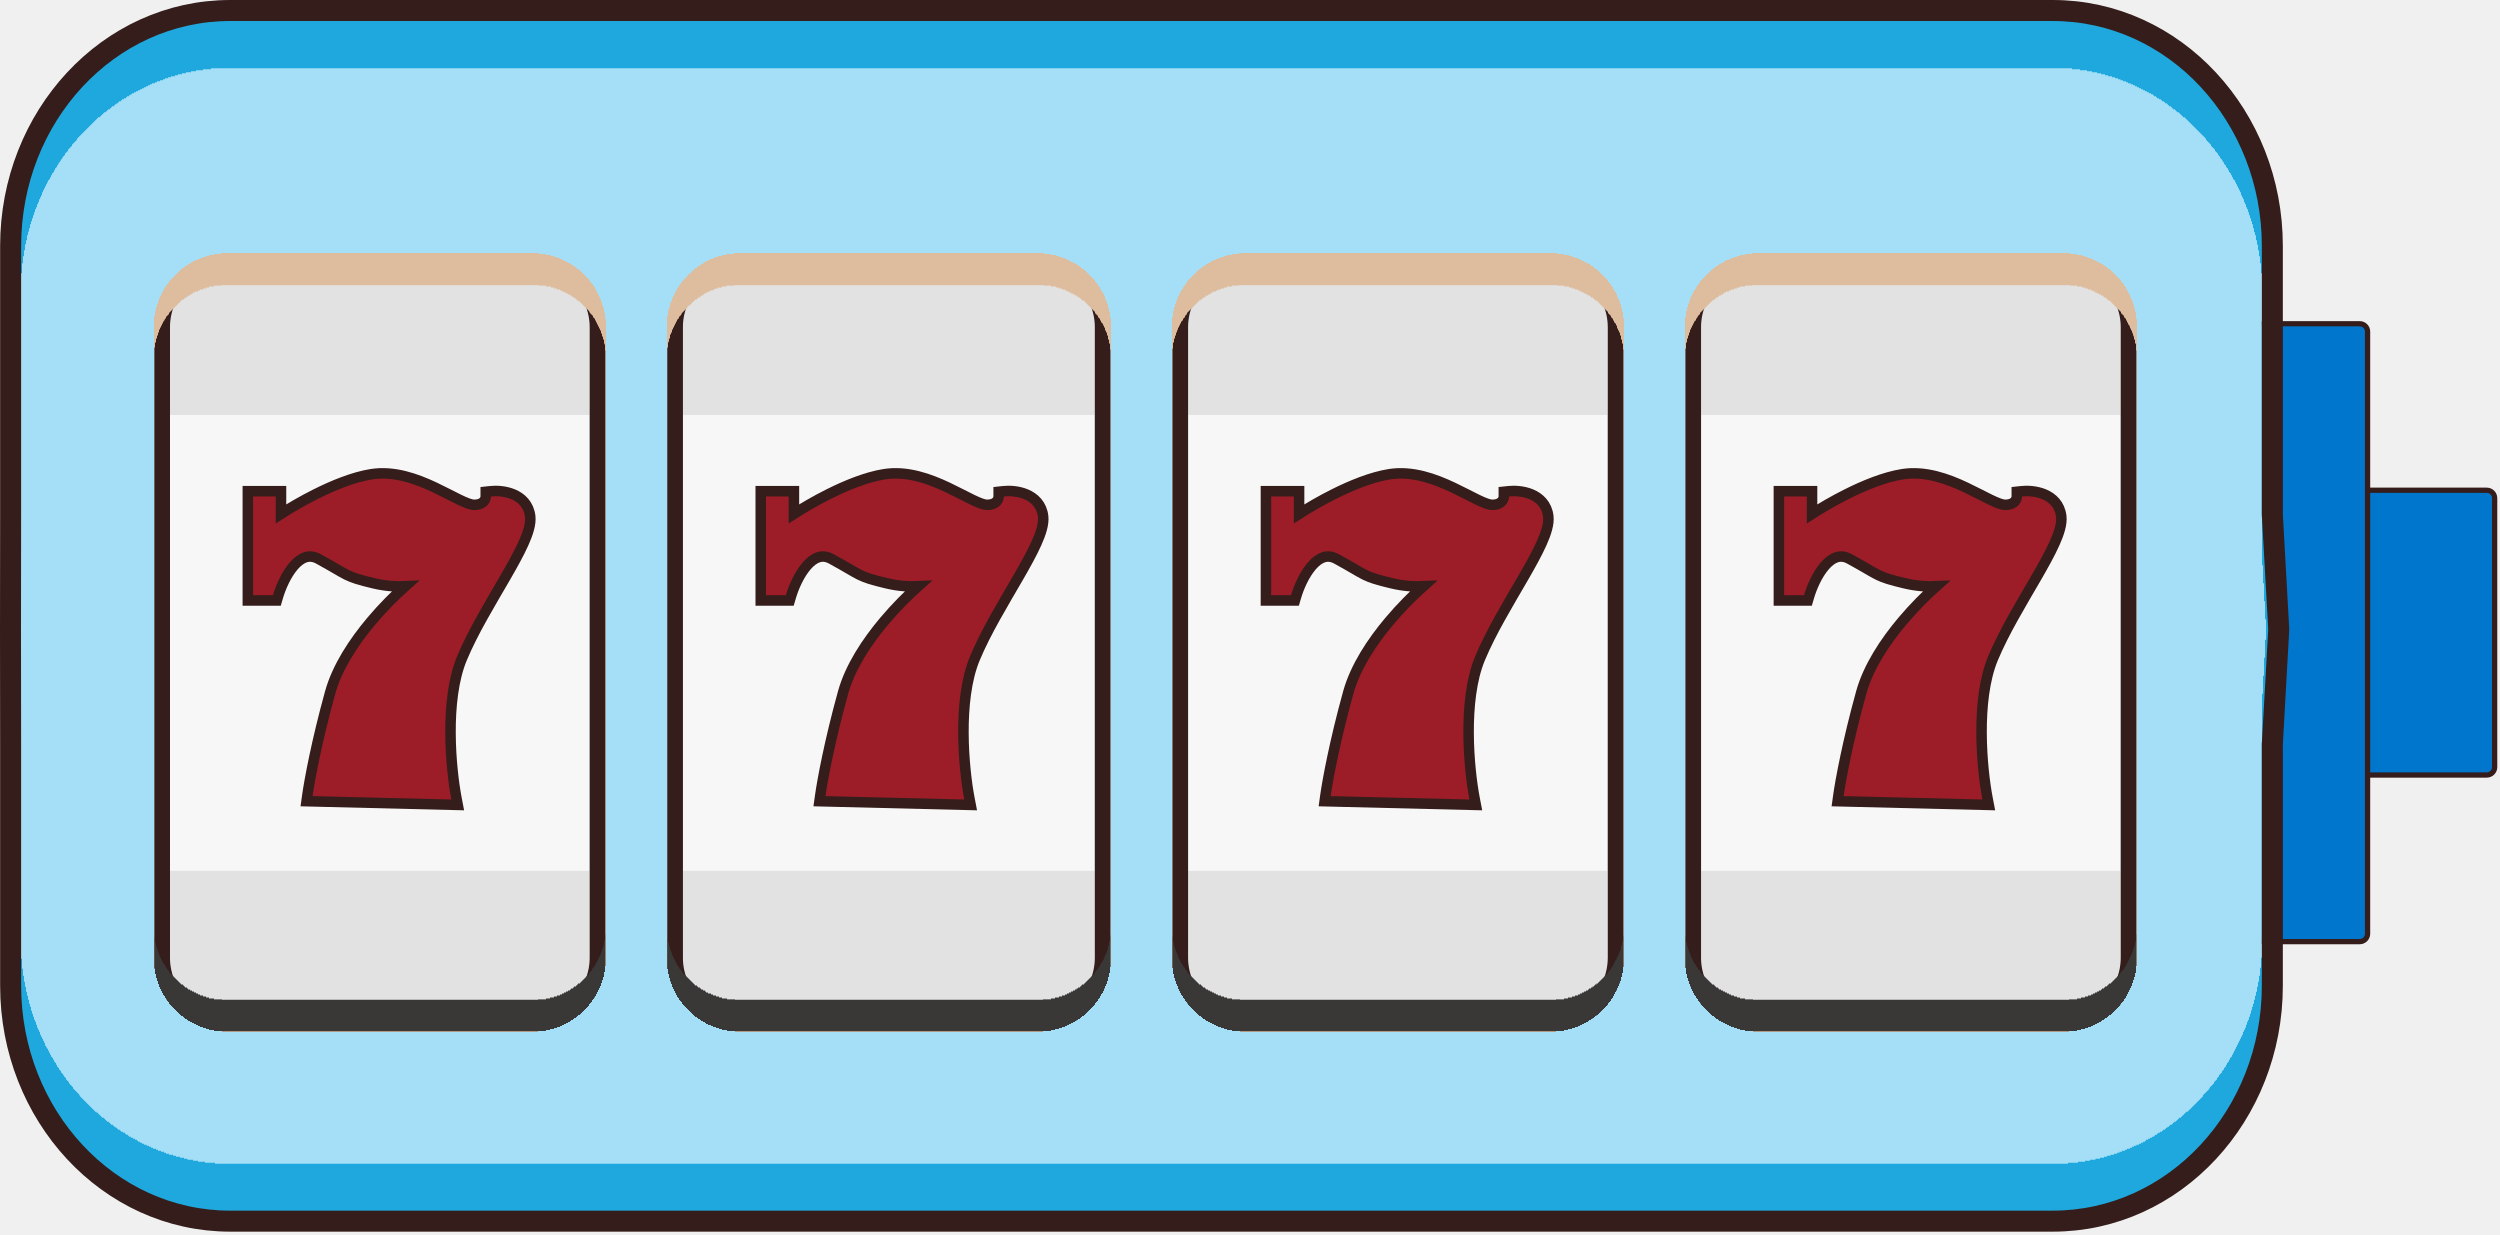
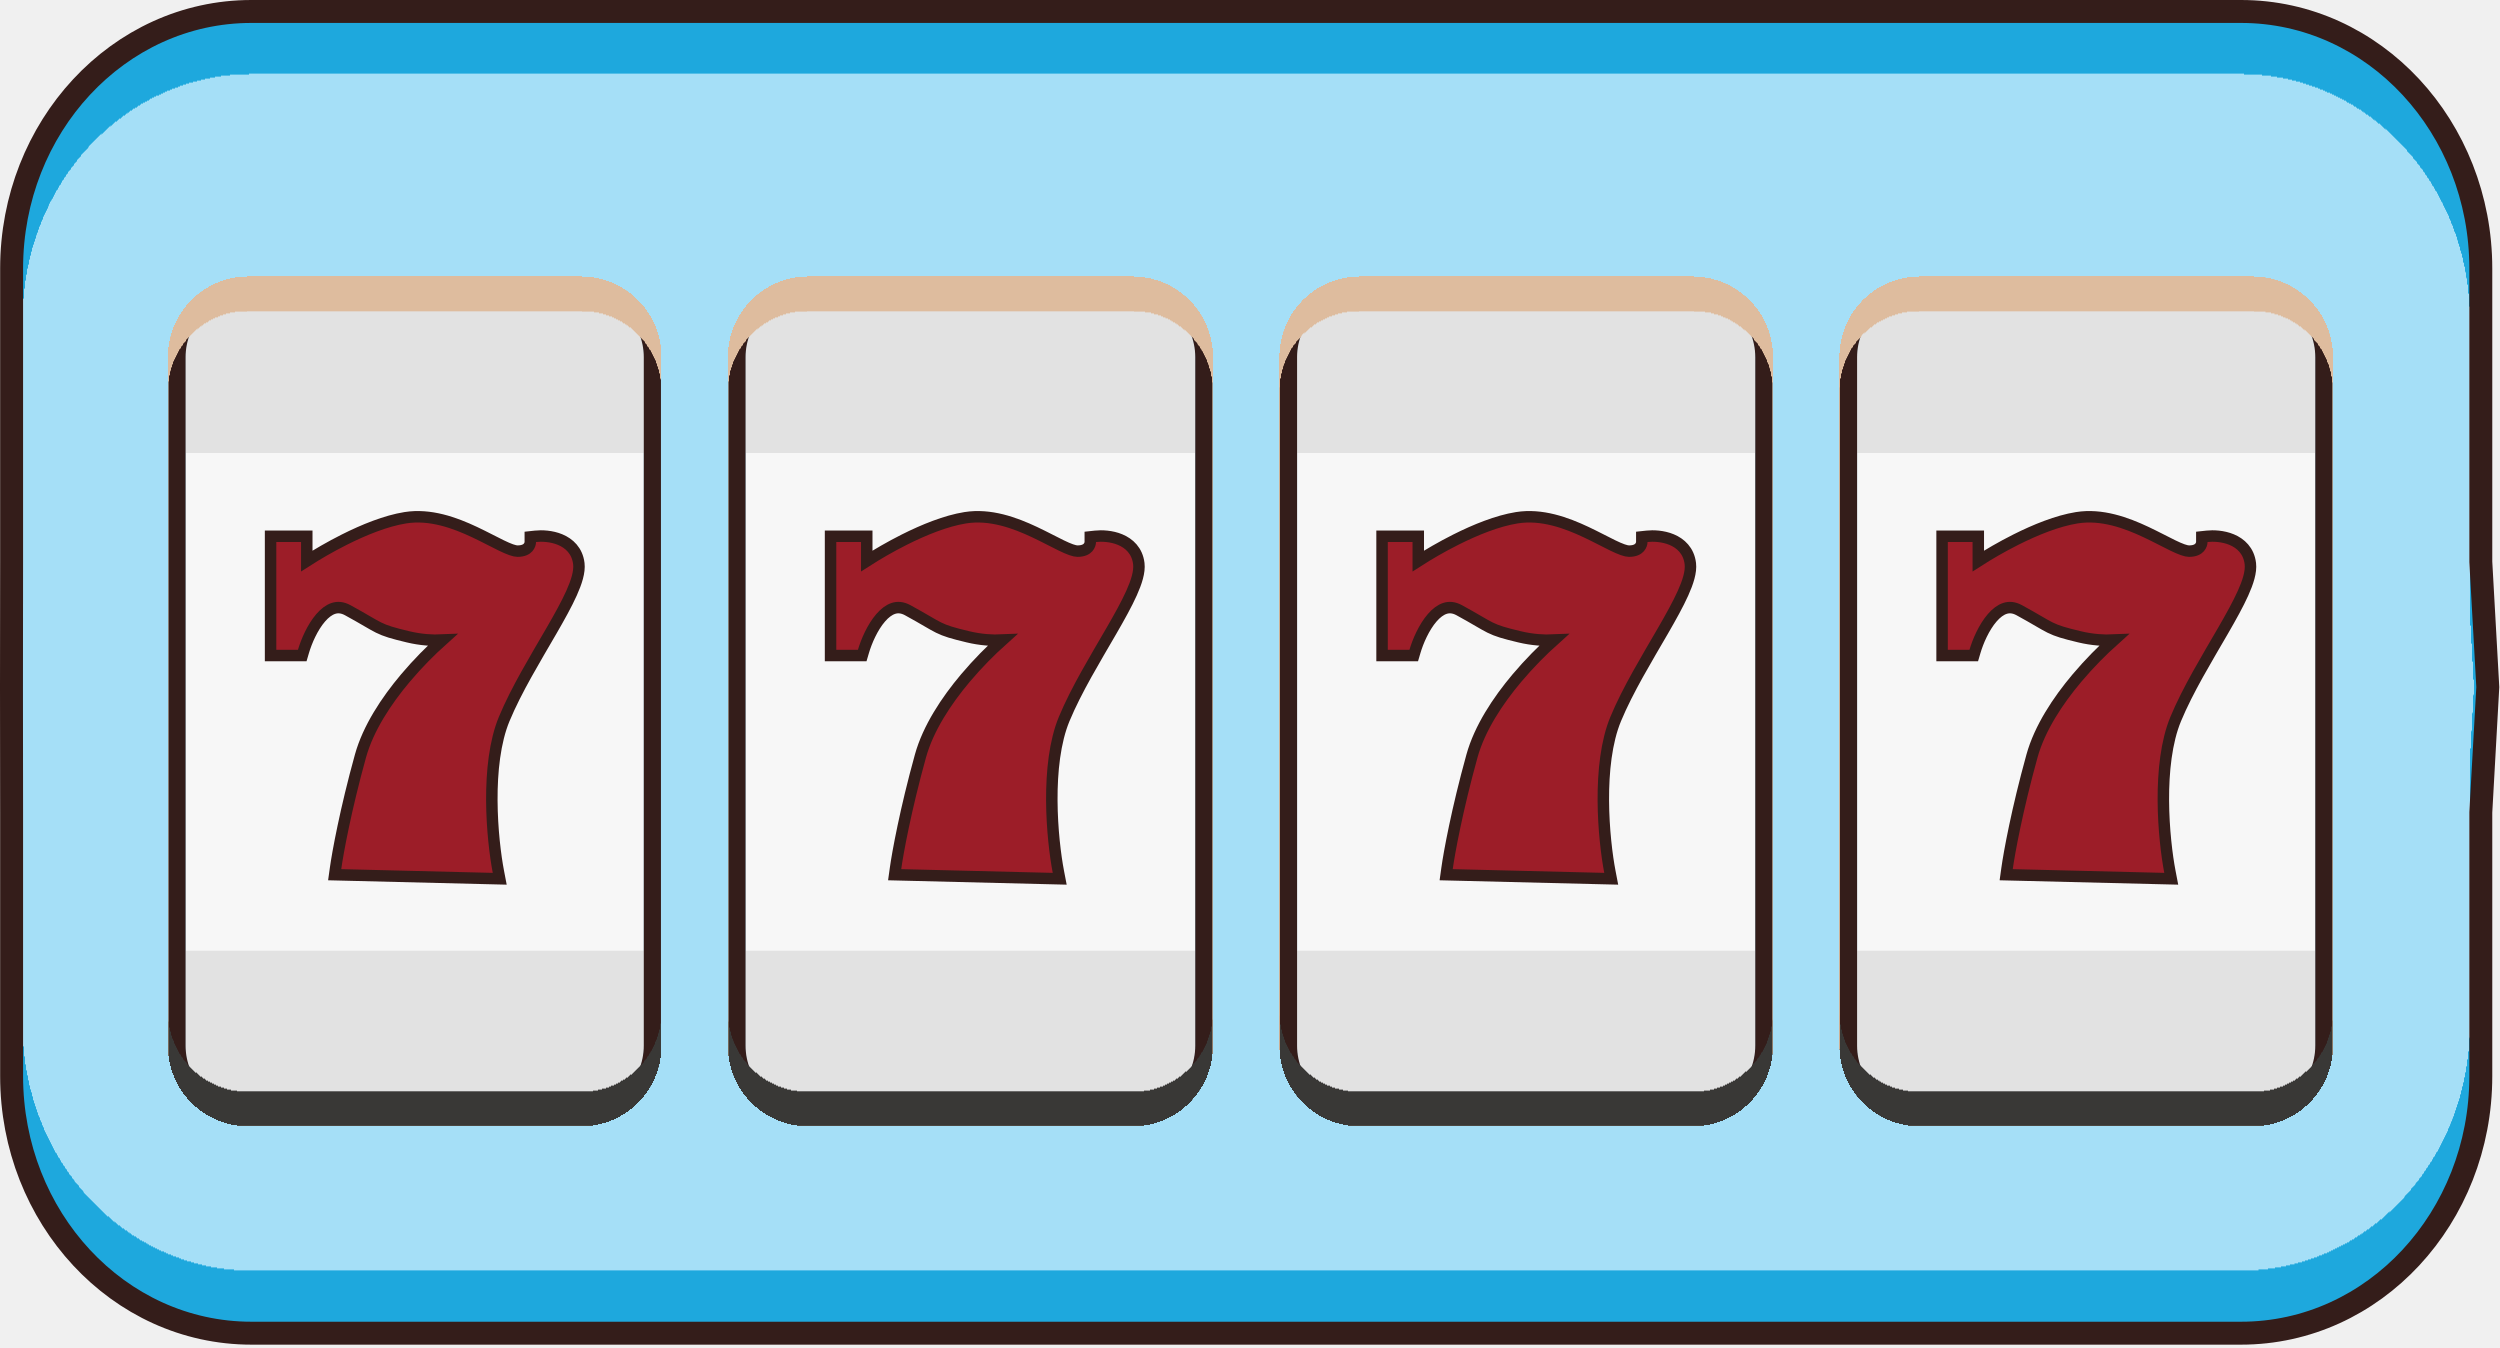
- <svg xmlns="http://www.w3.org/2000/svg" width="476" height="235" viewBox="0 0 476 235" fill="none">
-   <rect x="448.831" y="93.345" width="26.15" height="54.217" rx="1.5" fill="#0076CC" stroke="#341D1A" />
-   <rect x="425.333" y="61.64" width="25.454" height="117.647" rx="1.5" fill="#0076CC" stroke="#341D1A" />
+ <svg xmlns="http://www.w3.org/2000/svg" width="436" height="235" viewBox="0 0 436 235" fill="none">
  <g filter="url(#filter0_ii_58_1081)">
    <path d="M4.026 46.816C4.026 23.169 21.854 4 43.845 4L390.834 4C412.825 4 430.653 23.169 430.653 46.816V98.041L431.868 119.831L430.653 141.621V187.693C430.653 211.339 412.825 230.508 390.834 230.508L43.845 230.508C21.854 230.508 4.026 211.339 4.026 187.693L4.026 141.621L4 119.831L4.026 98.041L4.026 46.816Z" fill="#A5DFF7" />
  </g>
  <path d="M390.834 2C414.064 2 432.652 22.204 432.652 46.815V97.981L433.865 119.72L433.871 119.831L433.865 119.942L432.652 141.68V187.692C432.652 212.304 414.064 232.508 390.834 232.508L43.845 232.508C20.615 232.508 2.026 212.304 2.026 187.692L2.026 141.624L2 119.834V119.829L2.026 98.041L2.026 46.815C2.026 22.204 20.615 2 43.845 2L390.834 2Z" stroke="#341D1A" stroke-width="4" />
  <g filter="url(#filter1_ii_58_1081)">
    <g clip-path="url(#clip0_58_1081)">
      <rect x="32.367" y="51.298" width="79.907" height="142.056" rx="11" fill="#F7F7F7" />
      <rect x="-21.318" y="165.805" width="173.632" height="32.929" fill="#E2E2E2" />
      <rect x="-21.762" y="46.074" width="173.632" height="32.929" fill="#E2E2E2" />
      <path d="M70.678 90.296C75.04 89.597 79.322 91.177 82.789 92.811C83.664 93.223 84.497 93.645 85.273 94.04C86.053 94.439 86.766 94.806 87.424 95.124C88.082 95.443 88.656 95.698 89.15 95.871C89.655 96.049 90.011 96.118 90.25 96.118C91.301 96.118 91.824 95.778 92.094 95.478C92.392 95.145 92.485 94.746 92.486 94.526V93.629L93.376 93.532C94.479 93.411 96.169 93.476 97.684 94.104C99.244 94.751 100.681 96.036 100.949 98.297C101.12 99.733 100.531 101.541 99.681 103.434C98.807 105.38 97.552 107.628 96.171 110.018C93.385 114.838 90.062 120.271 87.938 125.38C86.289 129.345 85.75 134.589 85.776 139.611C85.803 144.613 86.39 149.284 86.918 152.037L87.151 153.256L85.911 153.226L59.487 152.578L58.367 152.55L58.522 151.44C58.888 148.798 60.264 141.234 62.862 131.861C64.212 126.992 67.372 122.216 70.705 118.258C72.887 115.668 75.171 113.394 77.135 111.635C75.449 111.714 73.383 111.596 71.142 111.057C68.446 110.409 67.268 110.064 66.011 109.442C65.401 109.14 64.779 108.775 63.972 108.305C63.157 107.83 62.121 107.228 60.651 106.424C59.691 105.9 58.875 105.872 58.153 106.104C57.393 106.348 56.642 106.914 55.928 107.741C54.493 109.401 53.44 111.844 52.922 113.609L52.711 114.327H47.188V93.526H53.502V97.845C55.238 96.731 57.549 95.369 60.074 94.102C63.453 92.406 67.291 90.839 70.678 90.296Z" fill="#9C1D28" stroke="#341D1A" stroke-width="2" />
    </g>
    <rect x="30.867" y="49.798" width="82.907" height="145.056" rx="12.5" stroke="#341D1A" stroke-width="3" />
  </g>
  <g filter="url(#filter2_ii_58_1081)">
    <g clip-path="url(#clip1_58_1081)">
      <rect x="130.027" y="51.298" width="78.427" height="142.056" rx="11" fill="#F7F7F7" />
      <rect x="77.336" y="165.805" width="170.417" height="32.929" fill="#E2E2E2" />
      <rect x="77.668" y="46.074" width="170.417" height="32.929" fill="#E2E2E2" />
      <path d="M168.338 90.296C172.7 89.597 176.982 91.177 180.449 92.811C181.324 93.223 182.157 93.645 182.933 94.04C183.713 94.439 184.427 94.806 185.084 95.124C185.742 95.443 186.317 95.698 186.811 95.871C187.315 96.049 187.671 96.118 187.91 96.118C188.961 96.118 189.484 95.778 189.754 95.478C190.052 95.145 190.145 94.746 190.146 94.526V93.629L191.036 93.532C192.139 93.411 193.829 93.476 195.344 94.104C196.904 94.751 198.341 96.036 198.609 98.297C198.78 99.733 198.191 101.541 197.341 103.434C196.467 105.38 195.212 107.628 193.831 110.018C191.045 114.838 187.723 120.271 185.598 125.38C183.949 129.345 183.41 134.589 183.437 139.611C183.463 144.613 184.05 149.284 184.578 152.037L184.812 153.256L183.571 153.226L157.147 152.578L156.027 152.55L156.182 151.44C156.548 148.798 157.924 141.234 160.522 131.861C161.872 126.992 165.032 122.216 168.365 118.258C170.547 115.668 172.831 113.394 174.795 111.635C173.109 111.714 171.043 111.596 168.802 111.057C166.106 110.409 164.928 110.064 163.671 109.442C163.061 109.14 162.439 108.775 161.632 108.305C160.817 107.83 159.781 107.228 158.311 106.424C157.351 105.9 156.535 105.872 155.813 106.104C155.053 106.348 154.302 106.914 153.588 107.741C152.153 109.401 151.1 111.844 150.582 113.609L150.371 114.327H144.848V93.526H151.162V97.845C152.898 96.731 155.209 95.369 157.734 94.102C161.113 92.406 164.951 90.839 168.338 90.296Z" fill="#9C1D28" stroke="#341D1A" stroke-width="2" />
    </g>
    <rect x="128.527" y="49.798" width="81.427" height="145.056" rx="12.5" stroke="#341D1A" stroke-width="3" />
  </g>
  <g filter="url(#filter3_ii_58_1081)">
    <g clip-path="url(#clip2_58_1081)">
      <rect x="226.212" y="51.298" width="79.907" height="142.056" rx="11" fill="#F7F7F7" />
      <rect x="172.526" y="165.805" width="173.632" height="32.929" fill="#E2E2E2" />
      <rect x="172.526" y="46.074" width="173.632" height="32.929" fill="#E2E2E2" />
      <path d="M264.522 90.296C268.884 89.597 273.167 91.177 276.634 92.811C277.508 93.223 278.341 93.645 279.117 94.04C279.897 94.439 280.611 94.806 281.268 95.124C281.927 95.443 282.501 95.698 282.995 95.871C283.499 96.049 283.856 96.118 284.094 96.118C285.146 96.118 285.668 95.778 285.938 95.478C286.237 95.145 286.33 94.746 286.33 94.526V93.629L287.22 93.532C288.324 93.411 290.014 93.476 291.528 94.104C293.089 94.751 294.525 96.036 294.794 98.297C294.964 99.733 294.376 101.541 293.525 103.434C292.651 105.38 291.397 107.628 290.015 110.018C287.229 114.838 283.907 120.271 281.782 125.38C280.133 129.345 279.594 134.589 279.621 139.611C279.647 144.613 280.234 149.284 280.762 152.037L280.996 153.256L279.756 153.226L253.332 152.578L252.212 152.55L252.366 151.44C252.732 148.798 254.108 141.234 256.707 131.861C258.057 126.992 261.217 122.216 264.55 118.258C266.731 115.668 269.016 113.394 270.979 111.635C269.293 111.714 267.228 111.596 264.986 111.057C262.291 110.409 261.112 110.064 259.855 109.442C259.245 109.14 258.624 108.775 257.816 108.305C257.001 107.83 255.966 107.228 254.495 106.424C253.535 105.9 252.72 105.872 251.998 106.104C251.238 106.348 250.486 106.914 249.772 107.741C248.338 109.401 247.284 111.844 246.766 113.609L246.555 114.327H241.032V93.526H247.346V97.845C249.083 96.731 251.394 95.369 253.919 94.102C257.297 92.406 261.135 90.839 264.522 90.296Z" fill="#9C1D28" stroke="#341D1A" stroke-width="2" />
    </g>
    <rect x="224.712" y="49.798" width="82.907" height="145.056" rx="12.5" stroke="#341D1A" stroke-width="3" />
  </g>
  <g filter="url(#filter4_ii_58_1081)">
    <g clip-path="url(#clip3_58_1081)">
-       <rect x="323.88" y="51.298" width="79.907" height="142.056" rx="11" fill="#F7F7F7" />
+       <rect x="323.879" y="51.298" width="79.907" height="142.056" rx="11" fill="#F7F7F7" />
      <rect x="270.194" y="165.805" width="173.632" height="32.929" fill="#E2E2E2" />
      <rect x="270.194" y="46.074" width="173.632" height="32.929" fill="#E2E2E2" />
-       <path d="M362.19 90.296C366.552 89.597 370.835 91.177 374.301 92.811C375.176 93.223 376.009 93.645 376.785 94.04C377.565 94.439 378.279 94.806 378.936 95.124C379.594 95.443 380.169 95.698 380.663 95.871C381.167 96.049 381.524 96.118 381.762 96.118C382.814 96.118 383.336 95.778 383.606 95.478C383.905 95.145 383.998 94.746 383.998 94.526V93.629L384.888 93.532C385.992 93.411 387.681 93.476 389.196 94.104C390.757 94.751 392.193 96.036 392.462 98.297C392.632 99.733 392.044 101.541 391.193 103.434C390.319 105.38 389.065 107.628 387.683 110.018C384.897 114.838 381.575 120.271 379.45 125.38C377.801 129.345 377.262 134.589 377.289 139.611C377.315 144.613 377.902 149.284 378.43 152.037L378.664 153.256L377.423 153.226L351 152.578L349.88 152.55L350.034 151.44C350.4 148.798 351.776 141.234 354.375 131.861C355.725 126.992 358.885 122.216 362.217 118.258C364.399 115.668 366.684 113.394 368.647 111.635C366.961 111.714 364.896 111.596 362.654 111.057C359.959 110.409 358.78 110.064 357.523 109.442C356.913 109.14 356.291 108.775 355.484 108.305C354.669 107.83 353.633 107.228 352.163 106.424C351.203 105.9 350.388 105.872 349.666 106.104C348.905 106.348 348.154 106.914 347.44 107.741C346.005 109.401 344.952 111.844 344.434 113.609L344.223 114.327H338.7V93.526H345.014V97.845C346.751 96.731 349.061 95.369 351.587 94.102C354.965 92.406 358.803 90.839 362.19 90.296Z" fill="#9C1D28" stroke="#341D1A" stroke-width="2" />
+       <path d="M362.19 90.296C366.552 89.597 370.835 91.177 374.301 92.811C375.176 93.223 376.009 93.645 376.785 94.04C377.565 94.439 378.279 94.806 378.936 95.124C379.594 95.443 380.169 95.698 380.663 95.871C381.167 96.049 381.523 96.118 381.762 96.118C382.813 96.118 383.336 95.778 383.606 95.478C383.905 95.145 383.997 94.746 383.998 94.526V93.629L384.888 93.532C385.991 93.411 387.681 93.476 389.196 94.104C390.757 94.751 392.193 96.036 392.461 98.297C392.632 99.733 392.043 101.541 391.193 103.434C390.319 105.38 389.065 107.628 387.683 110.018C384.897 114.838 381.575 120.271 379.45 125.38C377.801 129.345 377.262 134.589 377.289 139.611C377.315 144.613 377.902 149.284 378.43 152.037L378.664 153.256L377.423 153.226L351 152.578L349.879 152.55L350.034 151.44C350.4 148.798 351.776 141.234 354.375 131.861C355.724 126.992 358.884 122.216 362.217 118.258C364.399 115.668 366.683 113.394 368.647 111.635C366.961 111.714 364.895 111.596 362.654 111.057C359.958 110.409 358.78 110.064 357.523 109.442C356.913 109.14 356.291 108.775 355.484 108.305C354.669 107.83 353.633 107.228 352.163 106.424C351.203 105.9 350.388 105.872 349.666 106.104C348.905 106.348 348.154 106.914 347.44 107.741C346.005 109.401 344.952 111.844 344.434 113.609L344.223 114.327H338.7V93.526H345.014V97.845C346.75 96.731 349.061 95.369 351.586 94.102C354.965 92.406 358.803 90.839 362.19 90.296Z" fill="#9C1D28" stroke="#341D1A" stroke-width="2" />
    </g>
-     <rect x="322.38" y="49.798" width="82.907" height="145.056" rx="12.5" stroke="#341D1A" stroke-width="3" />
+     <rect x="322.379" y="49.798" width="82.907" height="145.056" rx="12.5" stroke="#341D1A" stroke-width="3" />
  </g>
  <defs>
    <filter id="filter0_ii_58_1081" x="0" y="0" width="435.875" height="234.508" filterUnits="userSpaceOnUse" color-interpolation-filters="sRGB">
      <feFlood flood-opacity="0" result="BackgroundImageFix" />
      <feBlend mode="normal" in="SourceGraphic" in2="BackgroundImageFix" result="shape" />
      <feColorMatrix in="SourceAlpha" type="matrix" values="0 0 0 0 0 0 0 0 0 0 0 0 0 0 0 0 0 0 127 0" result="hardAlpha" />
      <feOffset dy="9" />
      <feComposite in2="hardAlpha" operator="arithmetic" k2="-1" k3="1" />
      <feColorMatrix type="matrix" values="0 0 0 0 0.118 0 0 0 0 0.659 0 0 0 0 0.867 0 0 0 1 0" />
      <feBlend mode="normal" in2="shape" result="effect1_innerShadow_58_1081" />
      <feColorMatrix in="SourceAlpha" type="matrix" values="0 0 0 0 0 0 0 0 0 0 0 0 0 0 0 0 0 0 127 0" result="hardAlpha" />
      <feOffset dy="-9" />
      <feComposite in2="hardAlpha" operator="arithmetic" k2="-1" k3="1" />
      <feColorMatrix type="matrix" values="0 0 0 0 0.118 0 0 0 0 0.659 0 0 0 0 0.867 0 0 0 1 0" />
      <feBlend mode="normal" in2="effect1_innerShadow_58_1081" result="effect2_innerShadow_58_1081" />
    </filter>
    <filter id="filter1_ii_58_1081" x="29.367" y="48.298" width="85.907" height="148.057" filterUnits="userSpaceOnUse" color-interpolation-filters="sRGB">
      <feFlood flood-opacity="0" result="BackgroundImageFix" />
      <feBlend mode="normal" in="SourceGraphic" in2="BackgroundImageFix" result="shape" />
      <feColorMatrix in="SourceAlpha" type="matrix" values="0 0 0 0 0 0 0 0 0 0 0 0 0 0 0 0 0 0 127 0" result="hardAlpha" />
      <feOffset dy="-6" />
      <feComposite in2="hardAlpha" operator="arithmetic" k2="-1" k3="1" />
      <feColorMatrix type="matrix" values="0 0 0 0 0.225 0 0 0 0 0.219 0 0 0 0 0.213 0 0 0 1 0" />
      <feBlend mode="normal" in2="shape" result="effect1_innerShadow_58_1081" />
      <feColorMatrix in="SourceAlpha" type="matrix" values="0 0 0 0 0 0 0 0 0 0 0 0 0 0 0 0 0 0 127 0" result="hardAlpha" />
      <feOffset dy="6" />
      <feComposite in2="hardAlpha" operator="arithmetic" k2="-1" k3="1" />
      <feColorMatrix type="matrix" values="0 0 0 0 0.871 0 0 0 0 0.737 0 0 0 0 0.618 0 0 0 1 0" />
      <feBlend mode="normal" in2="effect1_innerShadow_58_1081" result="effect2_innerShadow_58_1081" />
    </filter>
    <filter id="filter2_ii_58_1081" x="127.027" y="48.298" width="84.427" height="148.057" filterUnits="userSpaceOnUse" color-interpolation-filters="sRGB">
      <feFlood flood-opacity="0" result="BackgroundImageFix" />
      <feBlend mode="normal" in="SourceGraphic" in2="BackgroundImageFix" result="shape" />
      <feColorMatrix in="SourceAlpha" type="matrix" values="0 0 0 0 0 0 0 0 0 0 0 0 0 0 0 0 0 0 127 0" result="hardAlpha" />
      <feOffset dy="-6" />
      <feComposite in2="hardAlpha" operator="arithmetic" k2="-1" k3="1" />
      <feColorMatrix type="matrix" values="0 0 0 0 0.225 0 0 0 0 0.219 0 0 0 0 0.213 0 0 0 1 0" />
      <feBlend mode="normal" in2="shape" result="effect1_innerShadow_58_1081" />
      <feColorMatrix in="SourceAlpha" type="matrix" values="0 0 0 0 0 0 0 0 0 0 0 0 0 0 0 0 0 0 127 0" result="hardAlpha" />
      <feOffset dy="6" />
      <feComposite in2="hardAlpha" operator="arithmetic" k2="-1" k3="1" />
      <feColorMatrix type="matrix" values="0 0 0 0 0.871 0 0 0 0 0.737 0 0 0 0 0.618 0 0 0 1 0" />
      <feBlend mode="normal" in2="effect1_innerShadow_58_1081" result="effect2_innerShadow_58_1081" />
    </filter>
    <filter id="filter3_ii_58_1081" x="223.212" y="48.298" width="85.907" height="148.057" filterUnits="userSpaceOnUse" color-interpolation-filters="sRGB">
      <feFlood flood-opacity="0" result="BackgroundImageFix" />
      <feBlend mode="normal" in="SourceGraphic" in2="BackgroundImageFix" result="shape" />
      <feColorMatrix in="SourceAlpha" type="matrix" values="0 0 0 0 0 0 0 0 0 0 0 0 0 0 0 0 0 0 127 0" result="hardAlpha" />
      <feOffset dy="-6" />
      <feComposite in2="hardAlpha" operator="arithmetic" k2="-1" k3="1" />
      <feColorMatrix type="matrix" values="0 0 0 0 0.225 0 0 0 0 0.219 0 0 0 0 0.213 0 0 0 1 0" />
      <feBlend mode="normal" in2="shape" result="effect1_innerShadow_58_1081" />
      <feColorMatrix in="SourceAlpha" type="matrix" values="0 0 0 0 0 0 0 0 0 0 0 0 0 0 0 0 0 0 127 0" result="hardAlpha" />
      <feOffset dy="6" />
      <feComposite in2="hardAlpha" operator="arithmetic" k2="-1" k3="1" />
      <feColorMatrix type="matrix" values="0 0 0 0 0.871 0 0 0 0 0.737 0 0 0 0 0.618 0 0 0 1 0" />
      <feBlend mode="normal" in2="effect1_innerShadow_58_1081" result="effect2_innerShadow_58_1081" />
    </filter>
-     <filter id="filter4_ii_58_1081" x="320.88" y="48.298" width="85.907" height="148.057" filterUnits="userSpaceOnUse" color-interpolation-filters="sRGB">
+     <filter id="filter4_ii_58_1081" x="320.879" y="48.298" width="85.907" height="148.057" filterUnits="userSpaceOnUse" color-interpolation-filters="sRGB">
      <feFlood flood-opacity="0" result="BackgroundImageFix" />
      <feBlend mode="normal" in="SourceGraphic" in2="BackgroundImageFix" result="shape" />
      <feColorMatrix in="SourceAlpha" type="matrix" values="0 0 0 0 0 0 0 0 0 0 0 0 0 0 0 0 0 0 127 0" result="hardAlpha" />
      <feOffset dy="-6" />
      <feComposite in2="hardAlpha" operator="arithmetic" k2="-1" k3="1" />
      <feColorMatrix type="matrix" values="0 0 0 0 0.225 0 0 0 0 0.219 0 0 0 0 0.213 0 0 0 1 0" />
      <feBlend mode="normal" in2="shape" result="effect1_innerShadow_58_1081" />
      <feColorMatrix in="SourceAlpha" type="matrix" values="0 0 0 0 0 0 0 0 0 0 0 0 0 0 0 0 0 0 127 0" result="hardAlpha" />
      <feOffset dy="6" />
      <feComposite in2="hardAlpha" operator="arithmetic" k2="-1" k3="1" />
      <feColorMatrix type="matrix" values="0 0 0 0 0.871 0 0 0 0 0.737 0 0 0 0 0.618 0 0 0 1 0" />
      <feBlend mode="normal" in2="effect1_innerShadow_58_1081" result="effect2_innerShadow_58_1081" />
    </filter>
    <clipPath id="clip0_58_1081">
      <rect x="32.367" y="51.298" width="79.907" height="142.056" rx="11" fill="white" />
    </clipPath>
    <clipPath id="clip1_58_1081">
      <rect x="130.027" y="51.298" width="78.427" height="142.056" rx="11" fill="white" />
    </clipPath>
    <clipPath id="clip2_58_1081">
      <rect x="226.212" y="51.298" width="79.907" height="142.056" rx="11" fill="white" />
    </clipPath>
    <clipPath id="clip3_58_1081">
-       <rect x="323.88" y="51.298" width="79.907" height="142.056" rx="11" fill="white" />
+       <rect x="323.879" y="51.298" width="79.907" height="142.056" rx="11" fill="white" />
    </clipPath>
  </defs>
</svg>
